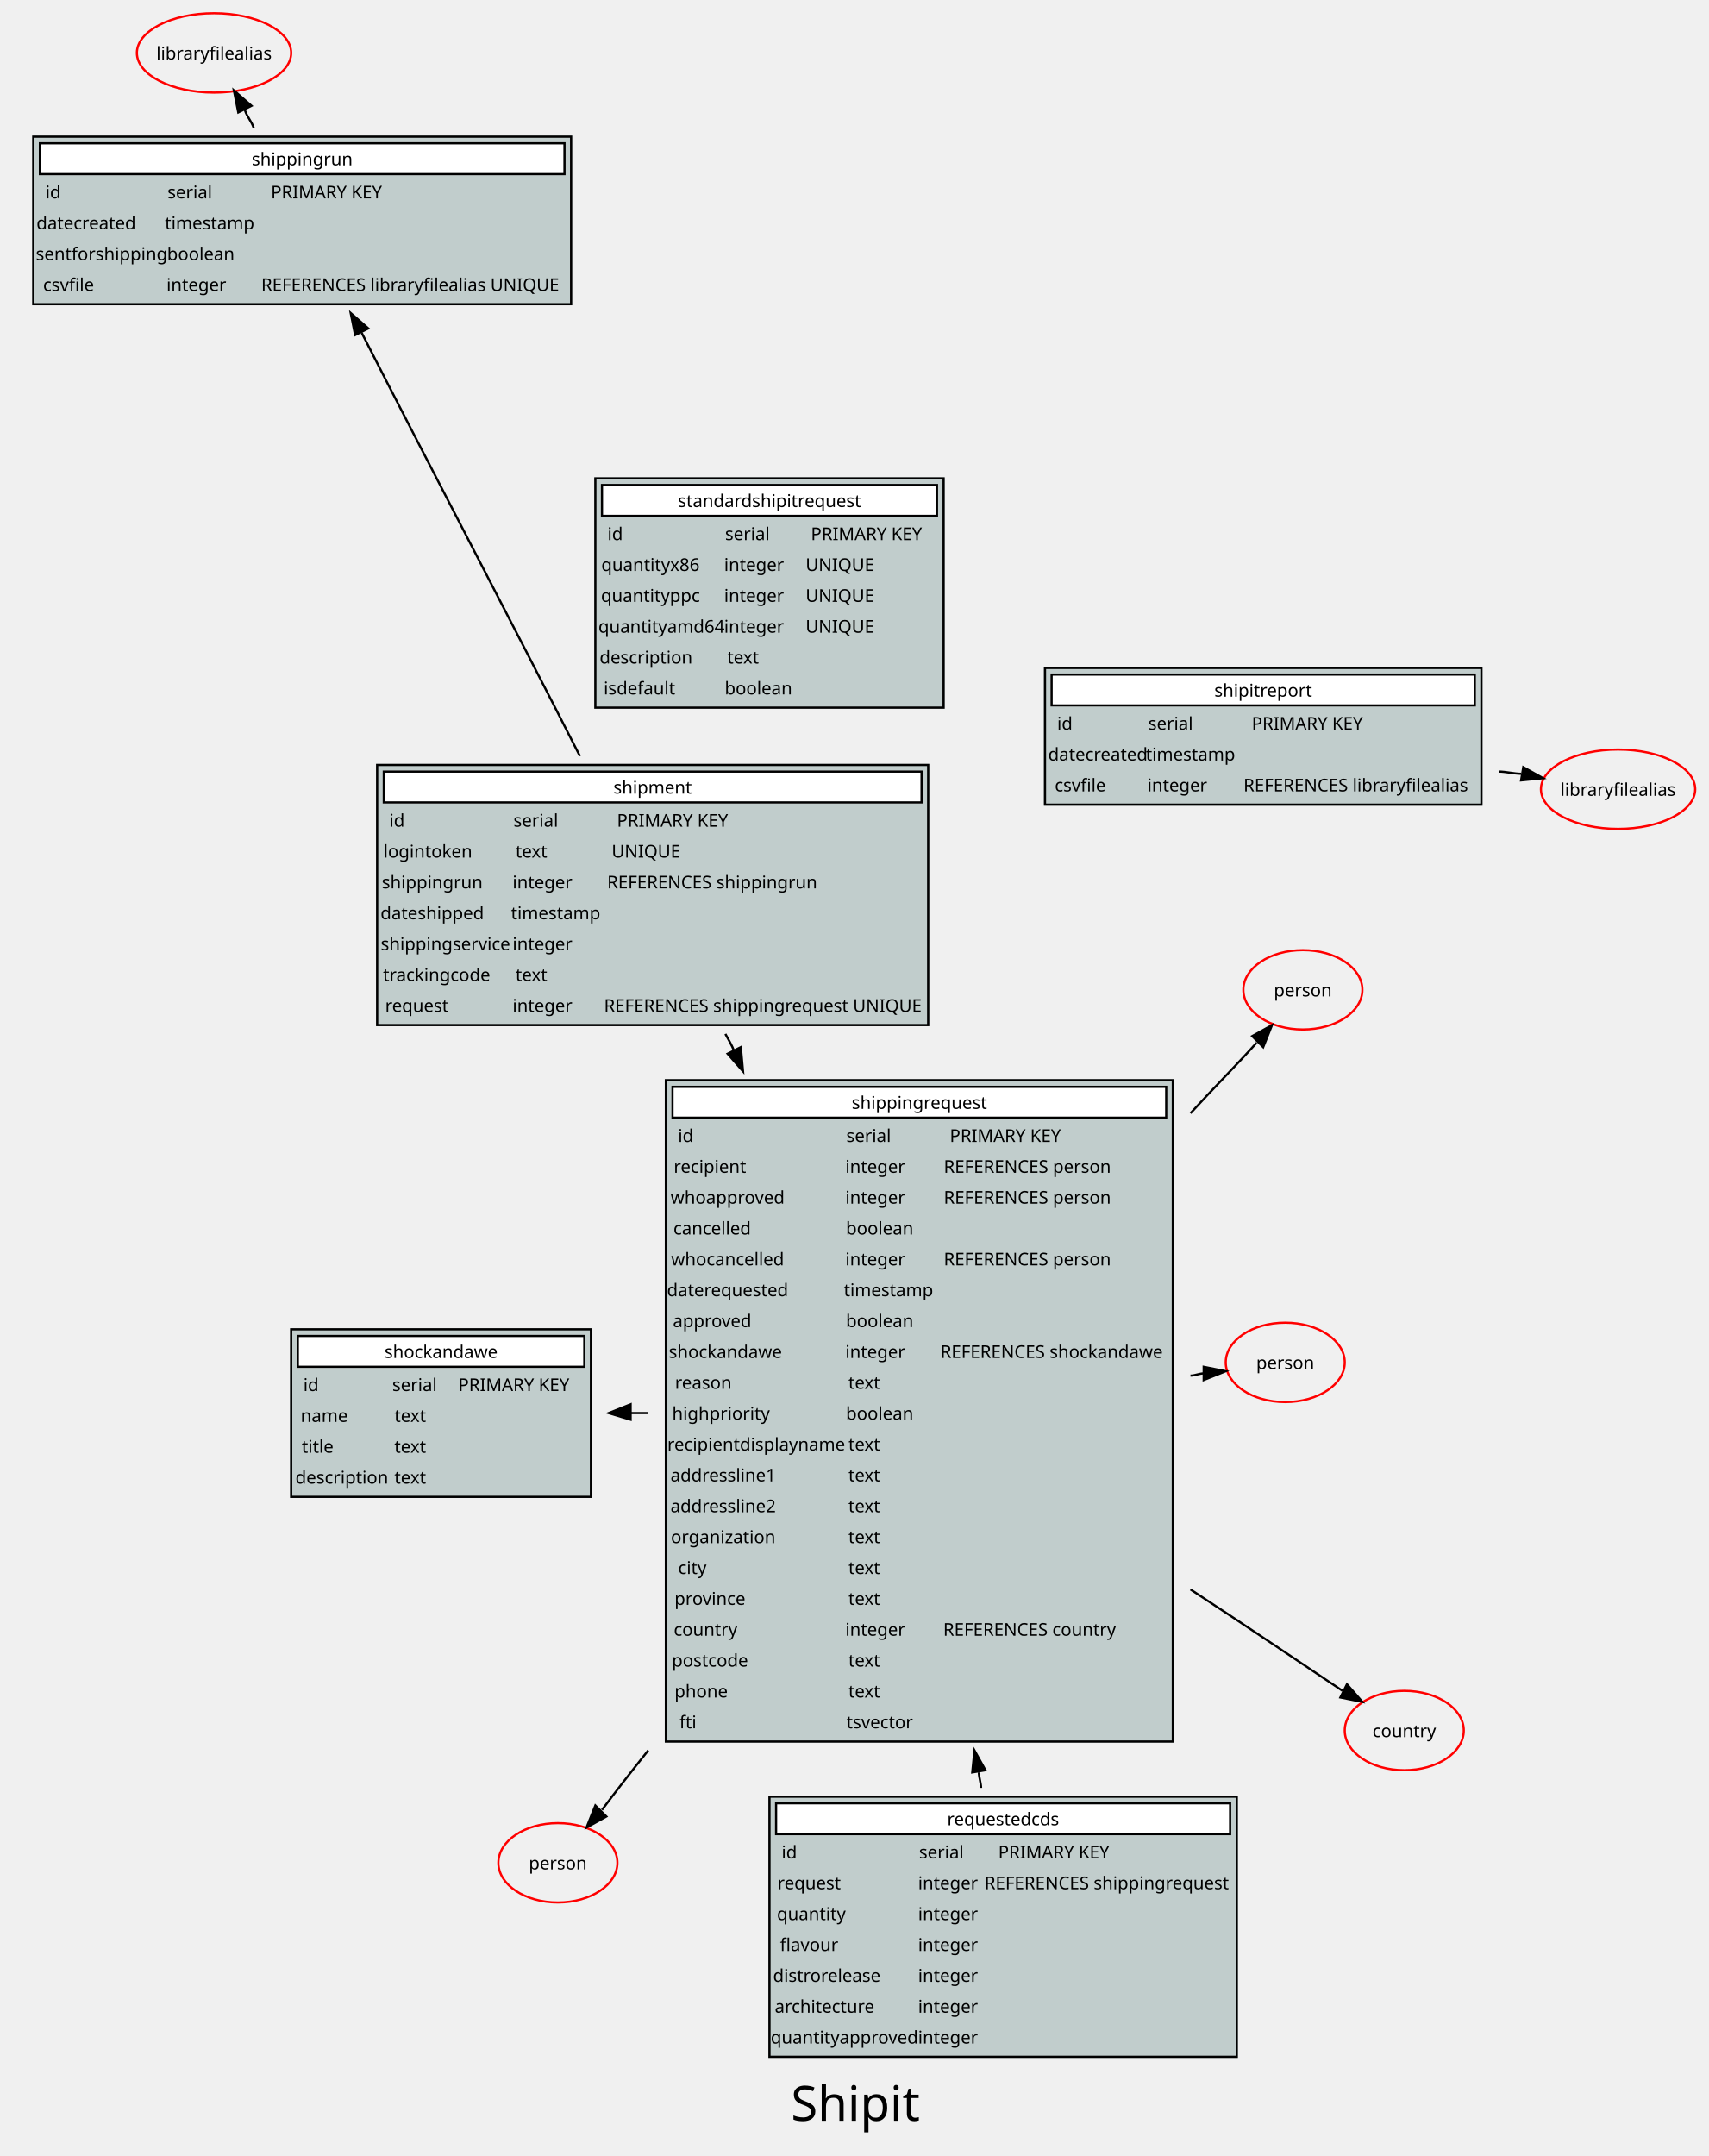
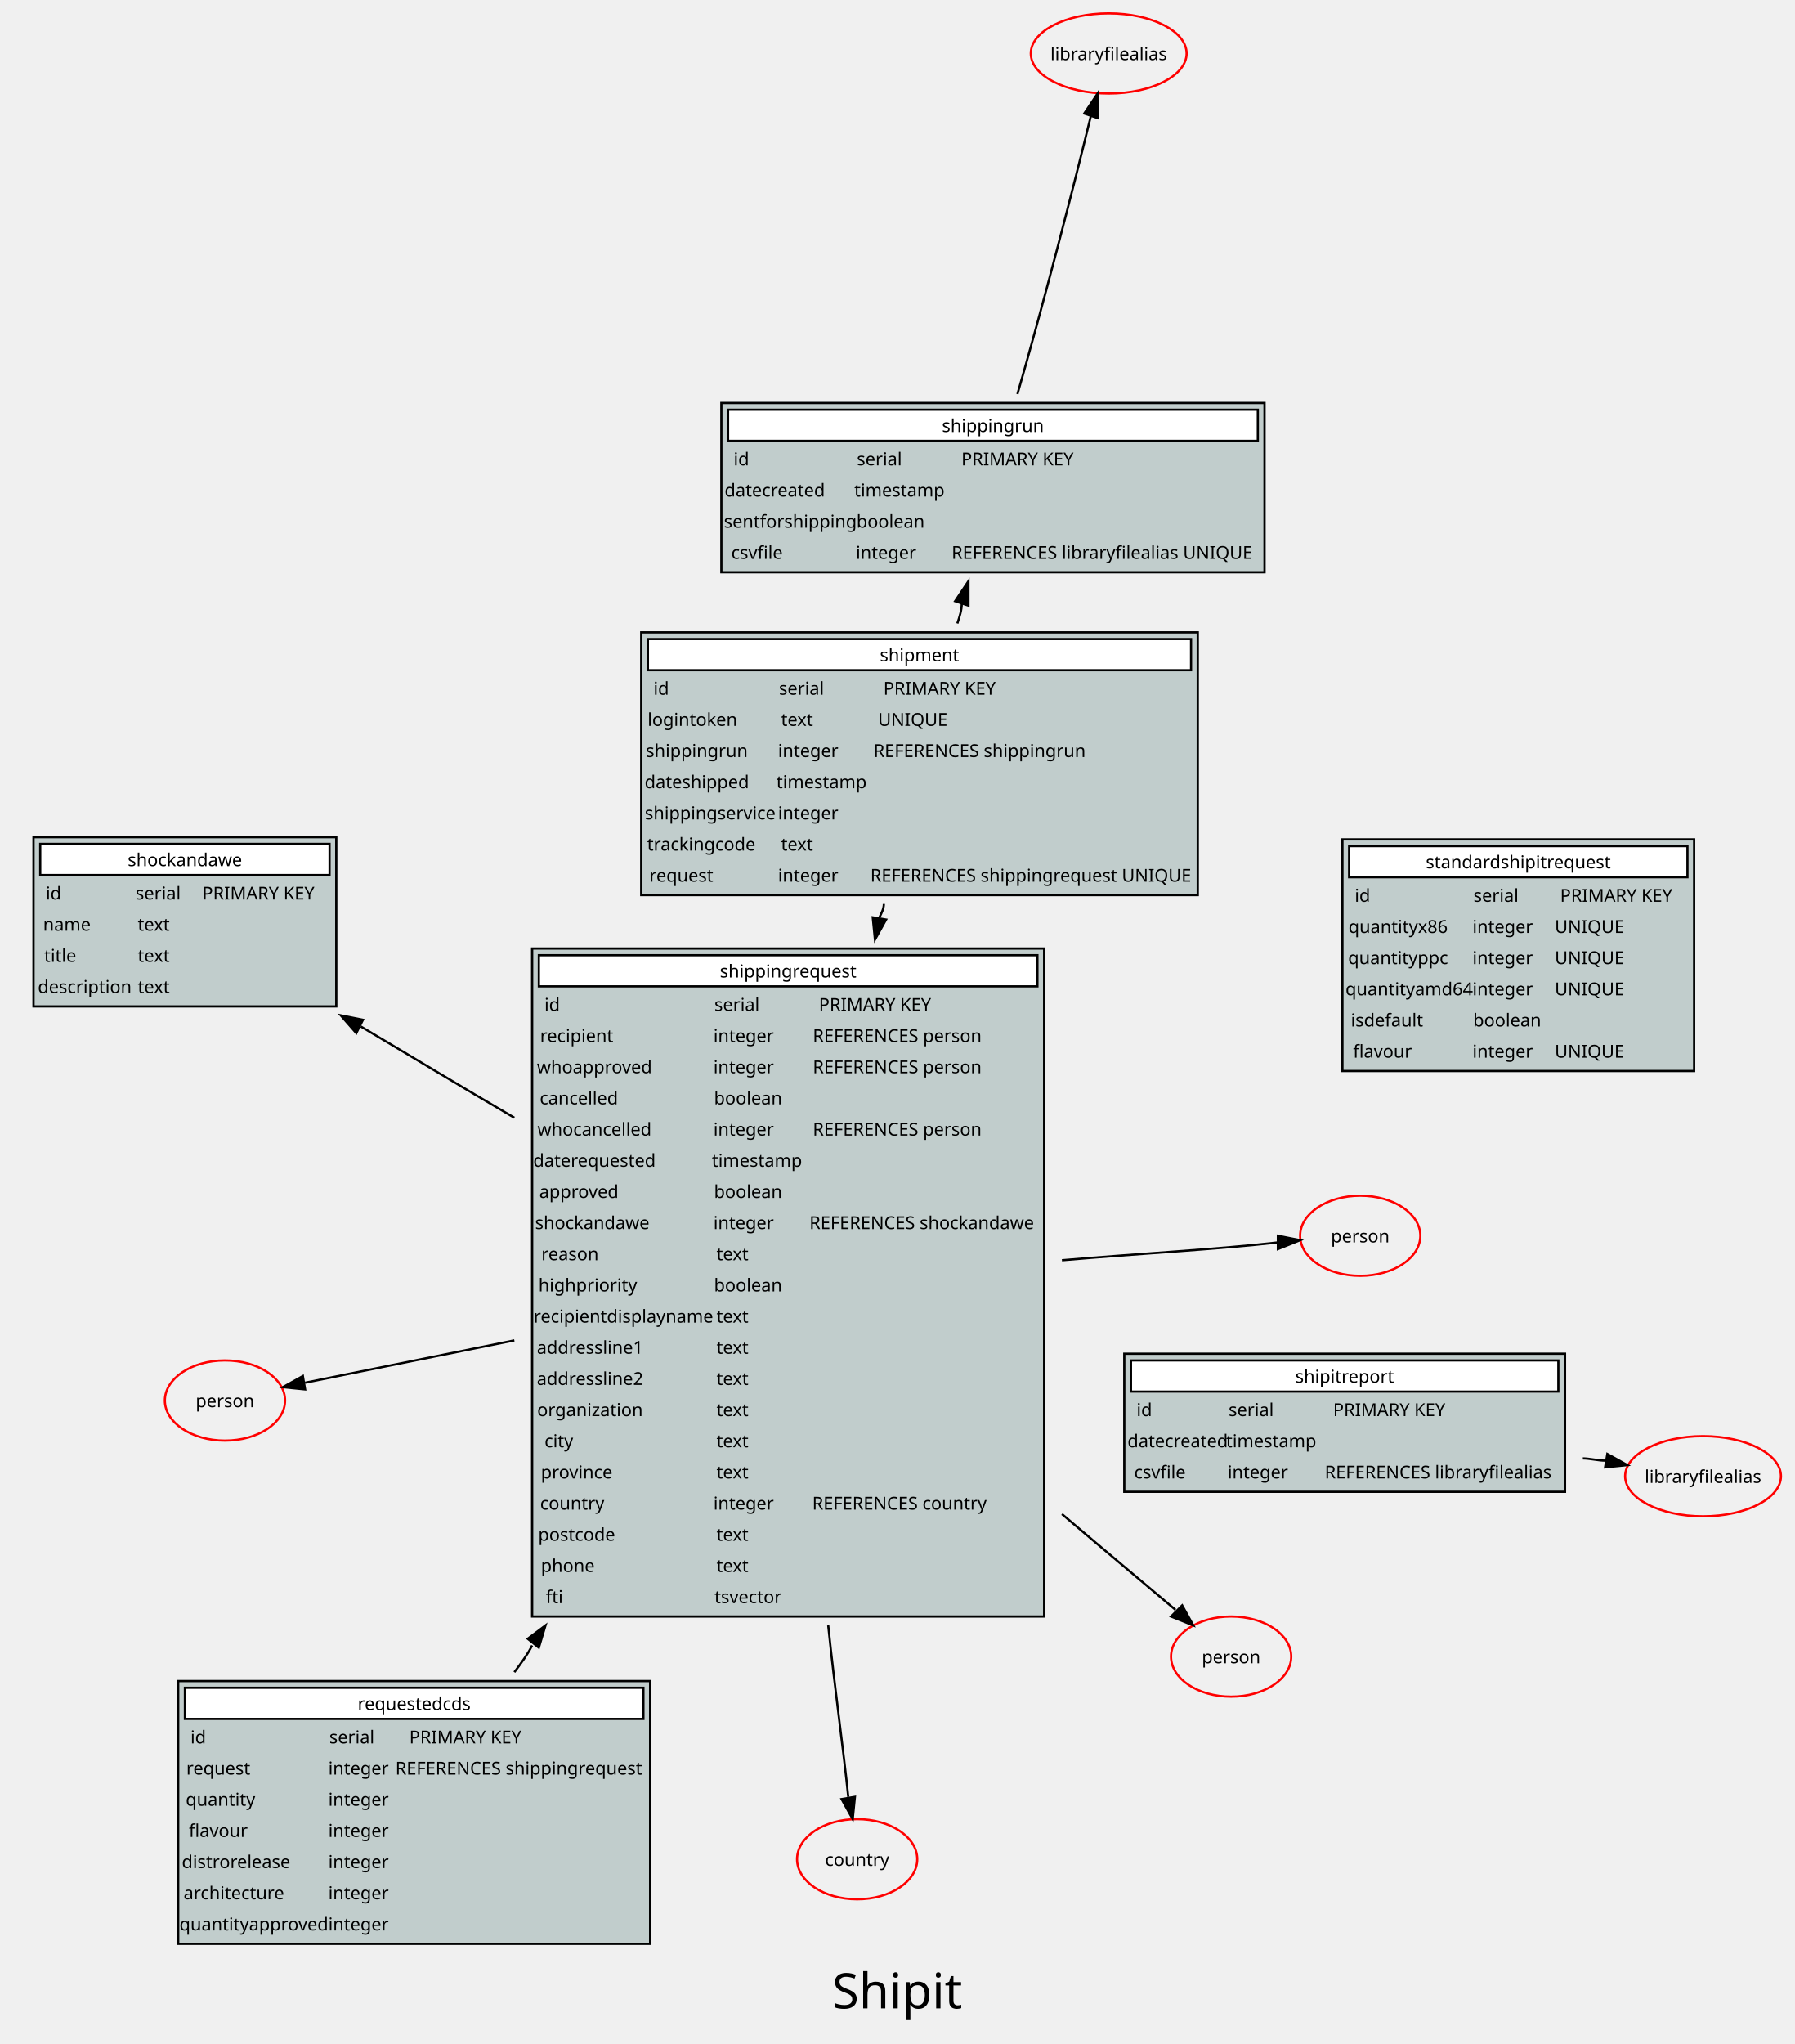
- <svg xmlns="http://www.w3.org/2000/svg" width="776px" height="979px" viewBox="-1 -1 775 978">
+ <svg xmlns="http://www.w3.org/2000/svg" width="807px" height="919px" viewBox="-1 -1 806 918">
  <g id="graph0" class="graph" style="font-family:Times-Roman;font-size:14.00;">
-     <text text-anchor="middle" style="font-size:22.00;" x="387" y="961">Shipit</text>
+     <text text-anchor="middle" style="font-size:22.00;" x="402" y="901">Shipit</text>
    <g id="node1" class="node">
-       <polygon style="fill:#c1cdcc;stroke:#c1cdcc;" points="348,932 348,814 560,814 560,932 348,932" />
-       <polygon style="fill:white;stroke:white;" points="351,831 351,817 557,817 557,831 351,831" />
-       <text text-anchor="middle" style="font-size:8.00;" x="454" y="827">requestedcds</text>
-       <polygon style="fill:none;stroke:black;" points="351,831 351,817 557,817 557,831 351,831" />
-       <text text-anchor="middle" style="font-size:8.00;" x="357" y="842">id</text>
-       <text text-anchor="middle" style="font-size:8.00;" x="426" y="842">serial</text>
-       <text text-anchor="middle" style="font-size:8.00;" x="477" y="842"> PRIMARY KEY </text>
-       <text text-anchor="middle" style="font-size:8.00;" x="366" y="856">request</text>
-       <text text-anchor="middle" style="font-size:8.00;" x="429" y="856">integer</text>
-       <text text-anchor="middle" style="font-size:8.00;" x="501" y="856"> REFERENCES shippingrequest </text>
-       <text text-anchor="middle" style="font-size:8.00;" x="367" y="870">quantity</text>
-       <text text-anchor="middle" style="font-size:8.00;" x="429" y="870">integer</text>
-       <text text-anchor="middle" style="font-size:8.00;" x="366" y="884">flavour</text>
-       <text text-anchor="middle" style="font-size:8.00;" x="429" y="884">integer</text>
-       <text text-anchor="middle" style="font-size:8.00;" x="374" y="898">distrorelease</text>
-       <text text-anchor="middle" style="font-size:8.00;" x="429" y="898">integer</text>
-       <text text-anchor="middle" style="font-size:8.00;" x="373" y="912">architecture</text>
-       <text text-anchor="middle" style="font-size:8.00;" x="429" y="912">integer</text>
-       <text text-anchor="middle" style="font-size:8.00;" x="382" y="926">quantityapproved</text>
-       <text text-anchor="middle" style="font-size:8.00;" x="429" y="926">integer</text>
-       <polygon style="fill:none;stroke:black;" points="348,932 348,814 560,814 560,932 348,932" />
+       <polygon style="fill:#c1cdcc;stroke:#c1cdcc;" points="79,872 79,754 291,754 291,872 79,872" />
+       <polygon style="fill:white;stroke:white;" points="82,771 82,757 288,757 288,771 82,771" />
+       <text text-anchor="middle" style="font-size:8.00;" x="185" y="767">requestedcds</text>
+       <polygon style="fill:none;stroke:black;" points="82,771 82,757 288,757 288,771 82,771" />
+       <text text-anchor="middle" style="font-size:8.00;" x="88" y="782">id</text>
+       <text text-anchor="middle" style="font-size:8.00;" x="157" y="782">serial</text>
+       <text text-anchor="middle" style="font-size:8.00;" x="208" y="782"> PRIMARY KEY </text>
+       <text text-anchor="middle" style="font-size:8.00;" x="97" y="796">request</text>
+       <text text-anchor="middle" style="font-size:8.00;" x="160" y="796">integer</text>
+       <text text-anchor="middle" style="font-size:8.00;" x="232" y="796"> REFERENCES shippingrequest </text>
+       <text text-anchor="middle" style="font-size:8.00;" x="98" y="810">quantity</text>
+       <text text-anchor="middle" style="font-size:8.00;" x="160" y="810">integer</text>
+       <text text-anchor="middle" style="font-size:8.00;" x="97" y="824">flavour</text>
+       <text text-anchor="middle" style="font-size:8.00;" x="160" y="824">integer</text>
+       <text text-anchor="middle" style="font-size:8.00;" x="105" y="838">distrorelease</text>
+       <text text-anchor="middle" style="font-size:8.00;" x="160" y="838">integer</text>
+       <text text-anchor="middle" style="font-size:8.00;" x="104" y="852">architecture</text>
+       <text text-anchor="middle" style="font-size:8.00;" x="160" y="852">integer</text>
+       <text text-anchor="middle" style="font-size:8.00;" x="113" y="866">quantityapproved</text>
+       <text text-anchor="middle" style="font-size:8.00;" x="160" y="866">integer</text>
+       <polygon style="fill:none;stroke:black;" points="79,872 79,754 291,754 291,872 79,872" />
    </g>
    <g id="node4" class="node">
-       <polygon style="fill:#c1cdcc;stroke:#c1cdcc;" points="301,789 301,489 531,489 531,789 301,789" />
-       <polygon style="fill:white;stroke:white;" points="304,506 304,492 528,492 528,506 304,506" />
-       <text text-anchor="middle" style="font-size:8.00;" x="416" y="502">shippingrequest</text>
-       <polygon style="fill:none;stroke:black;" points="304,506 304,492 528,492 528,506 304,506" />
-       <text text-anchor="middle" style="font-size:8.00;" x="310" y="517">id</text>
-       <text text-anchor="middle" style="font-size:8.00;" x="393" y="517">serial</text>
-       <text text-anchor="middle" style="font-size:8.00;" x="455" y="517"> PRIMARY KEY </text>
-       <text text-anchor="middle" style="font-size:8.00;" x="321" y="531">recipient</text>
-       <text text-anchor="middle" style="font-size:8.00;" x="396" y="531">integer</text>
-       <text text-anchor="middle" style="font-size:8.00;" x="465" y="531"> REFERENCES person </text>
-       <text text-anchor="middle" style="font-size:8.00;" x="329" y="545">whoapproved</text>
-       <text text-anchor="middle" style="font-size:8.00;" x="396" y="545">integer</text>
-       <text text-anchor="middle" style="font-size:8.00;" x="465" y="545"> REFERENCES person </text>
-       <text text-anchor="middle" style="font-size:8.00;" x="322" y="559">cancelled</text>
-       <text text-anchor="middle" style="font-size:8.00;" x="398" y="559">boolean</text>
-       <text text-anchor="middle" style="font-size:8.00;" x="329" y="573">whocancelled</text>
-       <text text-anchor="middle" style="font-size:8.00;" x="396" y="573">integer</text>
-       <text text-anchor="middle" style="font-size:8.00;" x="465" y="573"> REFERENCES person </text>
-       <text text-anchor="middle" style="font-size:8.00;" x="329" y="587">daterequested</text>
-       <text text-anchor="middle" style="font-size:8.00;" x="402" y="587">timestamp</text>
-       <text text-anchor="middle" style="font-size:8.00;" x="322" y="601">approved</text>
-       <text text-anchor="middle" style="font-size:8.00;" x="398" y="601">boolean</text>
-       <text text-anchor="middle" style="font-size:8.00;" x="328" y="615">shockandawe</text>
-       <text text-anchor="middle" style="font-size:8.00;" x="396" y="615">integer</text>
-       <text text-anchor="middle" style="font-size:8.00;" x="476" y="615"> REFERENCES shockandawe </text>
-       <text text-anchor="middle" style="font-size:8.00;" x="318" y="629">reason</text>
-       <text text-anchor="middle" style="font-size:8.00;" x="391" y="629">text</text>
-       <text text-anchor="middle" style="font-size:8.00;" x="326" y="643">highpriority</text>
-       <text text-anchor="middle" style="font-size:8.00;" x="398" y="643">boolean</text>
-       <text text-anchor="middle" style="font-size:8.00;" x="342" y="657">recipientdisplayname</text>
-       <text text-anchor="middle" style="font-size:8.00;" x="391" y="657">text</text>
-       <text text-anchor="middle" style="font-size:8.00;" x="327" y="671">addressline1</text>
-       <text text-anchor="middle" style="font-size:8.00;" x="391" y="671">text</text>
-       <text text-anchor="middle" style="font-size:8.00;" x="327" y="685">addressline2</text>
-       <text text-anchor="middle" style="font-size:8.00;" x="391" y="685">text</text>
-       <text text-anchor="middle" style="font-size:8.00;" x="327" y="699">organization</text>
-       <text text-anchor="middle" style="font-size:8.00;" x="391" y="699">text</text>
-       <text text-anchor="middle" style="font-size:8.00;" x="313" y="713">city</text>
-       <text text-anchor="middle" style="font-size:8.00;" x="391" y="713">text</text>
-       <text text-anchor="middle" style="font-size:8.00;" x="321" y="727">province</text>
-       <text text-anchor="middle" style="font-size:8.00;" x="391" y="727">text</text>
-       <text text-anchor="middle" style="font-size:8.00;" x="319" y="741">country</text>
-       <text text-anchor="middle" style="font-size:8.00;" x="396" y="741">integer</text>
-       <text text-anchor="middle" style="font-size:8.00;" x="466" y="741"> REFERENCES country </text>
-       <text text-anchor="middle" style="font-size:8.00;" x="321" y="755">postcode</text>
-       <text text-anchor="middle" style="font-size:8.00;" x="391" y="755">text</text>
-       <text text-anchor="middle" style="font-size:8.00;" x="317" y="769">phone</text>
-       <text text-anchor="middle" style="font-size:8.00;" x="391" y="769">text</text>
-       <text text-anchor="middle" style="font-size:8.00;" x="311" y="783">fti</text>
-       <text text-anchor="middle" style="font-size:8.00;" x="398" y="783">tsvector</text>
-       <polygon style="fill:none;stroke:black;" points="301,789 301,489 531,489 531,789 301,789" />
+       <polygon style="fill:#c1cdcc;stroke:#c1cdcc;" points="238,725 238,425 468,425 468,725 238,725" />
+       <polygon style="fill:white;stroke:white;" points="241,442 241,428 465,428 465,442 241,442" />
+       <text text-anchor="middle" style="font-size:8.00;" x="353" y="438">shippingrequest</text>
+       <polygon style="fill:none;stroke:black;" points="241,442 241,428 465,428 465,442 241,442" />
+       <text text-anchor="middle" style="font-size:8.00;" x="247" y="453">id</text>
+       <text text-anchor="middle" style="font-size:8.00;" x="330" y="453">serial</text>
+       <text text-anchor="middle" style="font-size:8.00;" x="392" y="453"> PRIMARY KEY </text>
+       <text text-anchor="middle" style="font-size:8.00;" x="258" y="467">recipient</text>
+       <text text-anchor="middle" style="font-size:8.00;" x="333" y="467">integer</text>
+       <text text-anchor="middle" style="font-size:8.00;" x="402" y="467"> REFERENCES person </text>
+       <text text-anchor="middle" style="font-size:8.00;" x="266" y="481">whoapproved</text>
+       <text text-anchor="middle" style="font-size:8.00;" x="333" y="481">integer</text>
+       <text text-anchor="middle" style="font-size:8.00;" x="402" y="481"> REFERENCES person </text>
+       <text text-anchor="middle" style="font-size:8.00;" x="259" y="495">cancelled</text>
+       <text text-anchor="middle" style="font-size:8.00;" x="335" y="495">boolean</text>
+       <text text-anchor="middle" style="font-size:8.00;" x="266" y="509">whocancelled</text>
+       <text text-anchor="middle" style="font-size:8.00;" x="333" y="509">integer</text>
+       <text text-anchor="middle" style="font-size:8.00;" x="402" y="509"> REFERENCES person </text>
+       <text text-anchor="middle" style="font-size:8.00;" x="266" y="523">daterequested</text>
+       <text text-anchor="middle" style="font-size:8.00;" x="339" y="523">timestamp</text>
+       <text text-anchor="middle" style="font-size:8.00;" x="259" y="537">approved</text>
+       <text text-anchor="middle" style="font-size:8.00;" x="335" y="537">boolean</text>
+       <text text-anchor="middle" style="font-size:8.00;" x="265" y="551">shockandawe</text>
+       <text text-anchor="middle" style="font-size:8.00;" x="333" y="551">integer</text>
+       <text text-anchor="middle" style="font-size:8.00;" x="413" y="551"> REFERENCES shockandawe </text>
+       <text text-anchor="middle" style="font-size:8.00;" x="255" y="565">reason</text>
+       <text text-anchor="middle" style="font-size:8.00;" x="328" y="565">text</text>
+       <text text-anchor="middle" style="font-size:8.00;" x="263" y="579">highpriority</text>
+       <text text-anchor="middle" style="font-size:8.00;" x="335" y="579">boolean</text>
+       <text text-anchor="middle" style="font-size:8.00;" x="279" y="593">recipientdisplayname</text>
+       <text text-anchor="middle" style="font-size:8.00;" x="328" y="593">text</text>
+       <text text-anchor="middle" style="font-size:8.00;" x="264" y="607">addressline1</text>
+       <text text-anchor="middle" style="font-size:8.00;" x="328" y="607">text</text>
+       <text text-anchor="middle" style="font-size:8.00;" x="264" y="621">addressline2</text>
+       <text text-anchor="middle" style="font-size:8.00;" x="328" y="621">text</text>
+       <text text-anchor="middle" style="font-size:8.00;" x="264" y="635">organization</text>
+       <text text-anchor="middle" style="font-size:8.00;" x="328" y="635">text</text>
+       <text text-anchor="middle" style="font-size:8.00;" x="250" y="649">city</text>
+       <text text-anchor="middle" style="font-size:8.00;" x="328" y="649">text</text>
+       <text text-anchor="middle" style="font-size:8.00;" x="258" y="663">province</text>
+       <text text-anchor="middle" style="font-size:8.00;" x="328" y="663">text</text>
+       <text text-anchor="middle" style="font-size:8.00;" x="256" y="677">country</text>
+       <text text-anchor="middle" style="font-size:8.00;" x="333" y="677">integer</text>
+       <text text-anchor="middle" style="font-size:8.00;" x="403" y="677"> REFERENCES country </text>
+       <text text-anchor="middle" style="font-size:8.00;" x="258" y="691">postcode</text>
+       <text text-anchor="middle" style="font-size:8.00;" x="328" y="691">text</text>
+       <text text-anchor="middle" style="font-size:8.00;" x="254" y="705">phone</text>
+       <text text-anchor="middle" style="font-size:8.00;" x="328" y="705">text</text>
+       <text text-anchor="middle" style="font-size:8.00;" x="248" y="719">fti</text>
+       <text text-anchor="middle" style="font-size:8.00;" x="335" y="719">tsvector</text>
+       <polygon style="fill:none;stroke:black;" points="238,725 238,425 468,425 468,725 238,725" />
    </g>
    <g id="edge2" class="edge">
-       <path style="fill:none;stroke:black;" d="M444,810C444,808 443,805 443,803" />
-       <polygon style="fill:black;stroke:black;" points="440,803 441,793 446,802 440,803" />
+       <path style="fill:none;stroke:black;" d="M230,750C233,746 236,742 238,738" />
+       <polygon style="fill:black;stroke:black;" points="236,735 244,729 241,739 236,735" />
    </g>
    <g id="node2" class="node">
-       <polygon style="fill:#c1cdcc;stroke:#c1cdcc;" points="473,364 473,302 671,302 671,364 473,364" />
-       <polygon style="fill:white;stroke:white;" points="476,319 476,305 668,305 668,319 476,319" />
-       <text text-anchor="middle" style="font-size:8.00;" x="572" y="315">shipitreport</text>
-       <polygon style="fill:none;stroke:black;" points="476,319 476,305 668,305 668,319 476,319" />
-       <text text-anchor="middle" style="font-size:8.00;" x="482" y="330">id</text>
-       <text text-anchor="middle" style="font-size:8.00;" x="530" y="330">serial</text>
-       <text text-anchor="middle" style="font-size:8.00;" x="592" y="330"> PRIMARY KEY </text>
-       <text text-anchor="middle" style="font-size:8.00;" x="497" y="344">datecreated</text>
-       <text text-anchor="middle" style="font-size:8.00;" x="539" y="344">timestamp</text>
-       <text text-anchor="middle" style="font-size:8.00;" x="489" y="358">csvfile</text>
-       <text text-anchor="middle" style="font-size:8.00;" x="533" y="358">integer</text>
-       <text text-anchor="middle" style="font-size:8.00;" x="614" y="358"> REFERENCES libraryfilealias </text>
-       <polygon style="fill:none;stroke:black;" points="473,364 473,302 671,302 671,364 473,364" />
+       <polygon style="fill:#c1cdcc;stroke:#c1cdcc;" points="504,669 504,607 702,607 702,669 504,669" />
+       <polygon style="fill:white;stroke:white;" points="507,624 507,610 699,610 699,624 507,624" />
+       <text text-anchor="middle" style="font-size:8.00;" x="603" y="620">shipitreport</text>
+       <polygon style="fill:none;stroke:black;" points="507,624 507,610 699,610 699,624 507,624" />
+       <text text-anchor="middle" style="font-size:8.00;" x="513" y="635">id</text>
+       <text text-anchor="middle" style="font-size:8.00;" x="561" y="635">serial</text>
+       <text text-anchor="middle" style="font-size:8.00;" x="623" y="635"> PRIMARY KEY </text>
+       <text text-anchor="middle" style="font-size:8.00;" x="528" y="649">datecreated</text>
+       <text text-anchor="middle" style="font-size:8.00;" x="570" y="649">timestamp</text>
+       <text text-anchor="middle" style="font-size:8.00;" x="520" y="663">csvfile</text>
+       <text text-anchor="middle" style="font-size:8.00;" x="564" y="663">integer</text>
+       <text text-anchor="middle" style="font-size:8.00;" x="645" y="663"> REFERENCES libraryfilealias </text>
+       <polygon style="fill:none;stroke:black;" points="504,669 504,607 702,607 702,669 504,669" />
    </g>
    <g id="node9" class="node">
-       <ellipse cx="733" cy="357" rx="35" ry="18" style="fill:none;stroke:red;" />
-       <text text-anchor="middle" style="font-size:8.00;" x="733" y="360">libraryfilealias</text>
+       <ellipse cx="764" cy="662" rx="35" ry="18" style="fill:none;stroke:red;" />
+       <text text-anchor="middle" style="font-size:8.00;" x="764" y="665">libraryfilealias</text>
    </g>
    <g id="edge4" class="edge">
-       <path style="fill:none;stroke:black;" d="M679,349C682,349 686,350 689,350" />
-       <polygon style="fill:black;stroke:black;" points="690,347 699,352 689,353 690,347" />
+       <path style="fill:none;stroke:black;" d="M710,654C713,654 717,655 720,655" />
+       <polygon style="fill:black;stroke:black;" points="721,652 730,657 720,658 721,652" />
    </g>
    <g id="node3" class="node">
-       <polygon style="fill:#c1cdcc;stroke:#c1cdcc;" points="170,464 170,346 420,346 420,464 170,464" />
-       <polygon style="fill:white;stroke:white;" points="173,363 173,349 417,349 417,363 173,363" />
-       <text text-anchor="middle" style="font-size:8.00;" x="295" y="359">shipment</text>
-       <polygon style="fill:none;stroke:black;" points="173,363 173,349 417,349 417,363 173,363" />
-       <text text-anchor="middle" style="font-size:8.00;" x="179" y="374">id</text>
-       <text text-anchor="middle" style="font-size:8.00;" x="242" y="374">serial</text>
-       <text text-anchor="middle" style="font-size:8.00;" x="304" y="374"> PRIMARY KEY </text>
-       <text text-anchor="middle" style="font-size:8.00;" x="193" y="388">logintoken</text>
-       <text text-anchor="middle" style="font-size:8.00;" x="240" y="388">text</text>
-       <text text-anchor="middle" style="font-size:8.00;" x="292" y="388"> UNIQUE </text>
-       <text text-anchor="middle" style="font-size:8.00;" x="195" y="402">shippingrun</text>
-       <text text-anchor="middle" style="font-size:8.00;" x="245" y="402">integer</text>
-       <text text-anchor="middle" style="font-size:8.00;" x="322" y="402"> REFERENCES shippingrun </text>
-       <text text-anchor="middle" style="font-size:8.00;" x="195" y="416">dateshipped</text>
-       <text text-anchor="middle" style="font-size:8.00;" x="251" y="416">timestamp</text>
-       <text text-anchor="middle" style="font-size:8.00;" x="201" y="430">shippingservice</text>
-       <text text-anchor="middle" style="font-size:8.00;" x="245" y="430">integer</text>
-       <text text-anchor="middle" style="font-size:8.00;" x="197" y="444">trackingcode</text>
-       <text text-anchor="middle" style="font-size:8.00;" x="240" y="444">text</text>
-       <text text-anchor="middle" style="font-size:8.00;" x="188" y="458">request</text>
-       <text text-anchor="middle" style="font-size:8.00;" x="245" y="458">integer</text>
-       <text text-anchor="middle" style="font-size:8.00;" x="345" y="458"> REFERENCES shippingrequest UNIQUE </text>
-       <polygon style="fill:none;stroke:black;" points="170,464 170,346 420,346 420,464 170,464" />
+       <polygon style="fill:#c1cdcc;stroke:#c1cdcc;" points="287,401 287,283 537,283 537,401 287,401" />
+       <polygon style="fill:white;stroke:white;" points="290,300 290,286 534,286 534,300 290,300" />
+       <text text-anchor="middle" style="font-size:8.00;" x="412" y="296">shipment</text>
+       <polygon style="fill:none;stroke:black;" points="290,300 290,286 534,286 534,300 290,300" />
+       <text text-anchor="middle" style="font-size:8.00;" x="296" y="311">id</text>
+       <text text-anchor="middle" style="font-size:8.00;" x="359" y="311">serial</text>
+       <text text-anchor="middle" style="font-size:8.00;" x="421" y="311"> PRIMARY KEY </text>
+       <text text-anchor="middle" style="font-size:8.00;" x="310" y="325">logintoken</text>
+       <text text-anchor="middle" style="font-size:8.00;" x="357" y="325">text</text>
+       <text text-anchor="middle" style="font-size:8.00;" x="409" y="325"> UNIQUE </text>
+       <text text-anchor="middle" style="font-size:8.00;" x="312" y="339">shippingrun</text>
+       <text text-anchor="middle" style="font-size:8.00;" x="362" y="339">integer</text>
+       <text text-anchor="middle" style="font-size:8.00;" x="439" y="339"> REFERENCES shippingrun </text>
+       <text text-anchor="middle" style="font-size:8.00;" x="312" y="353">dateshipped</text>
+       <text text-anchor="middle" style="font-size:8.00;" x="368" y="353">timestamp</text>
+       <text text-anchor="middle" style="font-size:8.00;" x="318" y="367">shippingservice</text>
+       <text text-anchor="middle" style="font-size:8.00;" x="362" y="367">integer</text>
+       <text text-anchor="middle" style="font-size:8.00;" x="314" y="381">trackingcode</text>
+       <text text-anchor="middle" style="font-size:8.00;" x="357" y="381">text</text>
+       <text text-anchor="middle" style="font-size:8.00;" x="305" y="395">request</text>
+       <text text-anchor="middle" style="font-size:8.00;" x="362" y="395">integer</text>
+       <text text-anchor="middle" style="font-size:8.00;" x="462" y="395"> REFERENCES shippingrequest UNIQUE </text>
+       <polygon style="fill:none;stroke:black;" points="287,401 287,283 537,283 537,401 287,401" />
    </g>
    <g id="edge8" class="edge">
-       <path style="fill:none;stroke:black;" d="M328,468C329,470 331,473 332,476" />
-       <polygon style="fill:black;stroke:black;" points="335,474 336,485 329,477 335,474" />
+       <path style="fill:none;stroke:black;" d="M396,405C396,407 395,409 394,411" />
+       <polygon style="fill:black;stroke:black;" points="397,412 392,421 391,411 397,412" />
    </g>
    <g id="node5" class="node">
-       <polygon style="fill:#c1cdcc;stroke:#c1cdcc;" points="14,137 14,61 258,61 258,137 14,137" />
-       <polygon style="fill:white;stroke:white;" points="17,78 17,64 255,64 255,78 17,78" />
-       <text text-anchor="middle" style="font-size:8.00;" x="136" y="74">shippingrun</text>
-       <polygon style="fill:none;stroke:black;" points="17,78 17,64 255,64 255,78 17,78" />
-       <text text-anchor="middle" style="font-size:8.00;" x="23" y="89">id</text>
-       <text text-anchor="middle" style="font-size:8.00;" x="85" y="89">serial</text>
-       <text text-anchor="middle" style="font-size:8.00;" x="147" y="89"> PRIMARY KEY </text>
-       <text text-anchor="middle" style="font-size:8.00;" x="38" y="103">datecreated</text>
-       <text text-anchor="middle" style="font-size:8.00;" x="94" y="103">timestamp</text>
-       <text text-anchor="middle" style="font-size:8.00;" x="45" y="117">sentforshipping</text>
-       <text text-anchor="middle" style="font-size:8.00;" x="90" y="117">boolean</text>
-       <text text-anchor="middle" style="font-size:8.00;" x="30" y="131">csvfile</text>
-       <text text-anchor="middle" style="font-size:8.00;" x="88" y="131">integer</text>
-       <text text-anchor="middle" style="font-size:8.00;" x="185" y="131"> REFERENCES libraryfilealias UNIQUE </text>
-       <polygon style="fill:none;stroke:black;" points="14,137 14,61 258,61 258,137 14,137" />
+       <polygon style="fill:#c1cdcc;stroke:#c1cdcc;" points="323,256 323,180 567,180 567,256 323,256" />
+       <polygon style="fill:white;stroke:white;" points="326,197 326,183 564,183 564,197 326,197" />
+       <text text-anchor="middle" style="font-size:8.00;" x="445" y="193">shippingrun</text>
+       <polygon style="fill:none;stroke:black;" points="326,197 326,183 564,183 564,197 326,197" />
+       <text text-anchor="middle" style="font-size:8.00;" x="332" y="208">id</text>
+       <text text-anchor="middle" style="font-size:8.00;" x="394" y="208">serial</text>
+       <text text-anchor="middle" style="font-size:8.00;" x="456" y="208"> PRIMARY KEY </text>
+       <text text-anchor="middle" style="font-size:8.00;" x="347" y="222">datecreated</text>
+       <text text-anchor="middle" style="font-size:8.00;" x="403" y="222">timestamp</text>
+       <text text-anchor="middle" style="font-size:8.00;" x="354" y="236">sentforshipping</text>
+       <text text-anchor="middle" style="font-size:8.00;" x="399" y="236">boolean</text>
+       <text text-anchor="middle" style="font-size:8.00;" x="339" y="250">csvfile</text>
+       <text text-anchor="middle" style="font-size:8.00;" x="397" y="250">integer</text>
+       <text text-anchor="middle" style="font-size:8.00;" x="494" y="250"> REFERENCES libraryfilealias UNIQUE </text>
+       <polygon style="fill:none;stroke:black;" points="323,256 323,180 567,180 567,256 323,256" />
    </g>
    <g id="edge6" class="edge">
-       <path style="fill:none;stroke:black;" d="M262,342C233,285 190,203 163,150" />
-       <polygon style="fill:black;stroke:black;" points="160,151 158,141 166,148 160,151" />
+       <path style="fill:none;stroke:black;" d="M429,279C430,276 431,273 431,270" />
+       <polygon style="fill:black;stroke:black;" points="428,269 434,260 434,271 428,269" />
    </g>
    <g id="node6" class="node">
-       <polygon style="fill:#c1cdcc;stroke:#c1cdcc;" points="131,678 131,602 267,602 267,678 131,678" />
-       <polygon style="fill:white;stroke:white;" points="134,619 134,605 264,605 264,619 134,619" />
-       <text text-anchor="middle" style="font-size:8.00;" x="199" y="615">shockandawe</text>
-       <polygon style="fill:none;stroke:black;" points="134,619 134,605 264,605 264,619 134,619" />
-       <text text-anchor="middle" style="font-size:8.00;" x="140" y="630">id</text>
-       <text text-anchor="middle" style="font-size:8.00;" x="187" y="630">serial</text>
-       <text text-anchor="middle" style="font-size:8.00;" x="232" y="630"> PRIMARY KEY </text>
-       <text text-anchor="middle" style="font-size:8.00;" x="146" y="644">name</text>
-       <text text-anchor="middle" style="font-size:8.00;" x="185" y="644">text</text>
-       <text text-anchor="middle" style="font-size:8.00;" x="143" y="658">title</text>
-       <text text-anchor="middle" style="font-size:8.00;" x="185" y="658">text</text>
-       <text text-anchor="middle" style="font-size:8.00;" x="154" y="672">description</text>
-       <text text-anchor="middle" style="font-size:8.00;" x="185" y="672">text</text>
-       <polygon style="fill:none;stroke:black;" points="131,678 131,602 267,602 267,678 131,678" />
+       <polygon style="fill:#c1cdcc;stroke:#c1cdcc;" points="14,451 14,375 150,375 150,451 14,451" />
+       <polygon style="fill:white;stroke:white;" points="17,392 17,378 147,378 147,392 17,392" />
+       <text text-anchor="middle" style="font-size:8.00;" x="82" y="388">shockandawe</text>
+       <polygon style="fill:none;stroke:black;" points="17,392 17,378 147,378 147,392 17,392" />
+       <text text-anchor="middle" style="font-size:8.00;" x="23" y="403">id</text>
+       <text text-anchor="middle" style="font-size:8.00;" x="70" y="403">serial</text>
+       <text text-anchor="middle" style="font-size:8.00;" x="115" y="403"> PRIMARY KEY </text>
+       <text text-anchor="middle" style="font-size:8.00;" x="29" y="417">name</text>
+       <text text-anchor="middle" style="font-size:8.00;" x="68" y="417">text</text>
+       <text text-anchor="middle" style="font-size:8.00;" x="26" y="431">title</text>
+       <text text-anchor="middle" style="font-size:8.00;" x="68" y="431">text</text>
+       <text text-anchor="middle" style="font-size:8.00;" x="37" y="445">description</text>
+       <text text-anchor="middle" style="font-size:8.00;" x="68" y="445">text</text>
+       <polygon style="fill:none;stroke:black;" points="14,451 14,375 150,375 150,451 14,451" />
    </g>
    <g id="edge16" class="edge">
-       <path style="fill:none;stroke:black;" d="M293,640C290,640 288,640 285,640" />
-       <polygon style="fill:black;stroke:black;" points="285,643 275,640 285,636 285,643" />
+       <path style="fill:none;stroke:black;" d="M230,501C206,487 183,473 161,460" />
+       <polygon style="fill:black;stroke:black;" points="159,463 152,455 162,457 159,463" />
    </g>
    <g id="node13" class="node">
-       <ellipse cx="252" cy="844" rx="27" ry="18" style="fill:none;stroke:red;" />
-       <text text-anchor="middle" style="font-size:8.00;" x="252" y="847">person</text>
+       <ellipse cx="100" cy="628" rx="27" ry="18" style="fill:none;stroke:red;" />
+       <text text-anchor="middle" style="font-size:8.00;" x="100" y="631">person</text>
    </g>
    <g id="edge10" class="edge">
-       <path style="fill:none;stroke:black;" d="M293,793C285,803 278,812 272,820" />
-       <polygon style="fill:black;stroke:black;" points="274,823 265,828 269,818 274,823" />
+       <path style="fill:none;stroke:black;" d="M230,601C195,608 161,615 136,620" />
+       <polygon style="fill:black;stroke:black;" points="136,623 126,622 135,617 136,623" />
    </g>
    <g id="node15" class="node">
-       <ellipse cx="582" cy="617" rx="27" ry="18" style="fill:none;stroke:red;" />
-       <text text-anchor="middle" style="font-size:8.00;" x="582" y="620">person</text>
+       <ellipse cx="552" cy="743" rx="27" ry="18" style="fill:none;stroke:red;" />
+       <text text-anchor="middle" style="font-size:8.00;" x="552" y="746">person</text>
    </g>
    <g id="edge12" class="edge">
-       <path style="fill:none;stroke:black;" d="M539,623C541,623 543,622 545,622" />
-       <polygon style="fill:black;stroke:black;" points="545,619 555,621 545,625 545,619" />
+       <path style="fill:none;stroke:black;" d="M476,679C496,696 514,711 527,722" />
+       <polygon style="fill:black;stroke:black;" points="530,720 535,729 525,725 530,720" />
    </g>
    <g id="node17" class="node">
-       <ellipse cx="590" cy="448" rx="27" ry="18" style="fill:none;stroke:red;" />
-       <text text-anchor="middle" style="font-size:8.00;" x="590" y="451">person</text>
+       <ellipse cx="610" cy="554" rx="27" ry="18" style="fill:none;stroke:red;" />
+       <text text-anchor="middle" style="font-size:8.00;" x="610" y="557">person</text>
    </g>
    <g id="edge14" class="edge">
-       <path style="fill:none;stroke:black;" d="M539,504C550,492 561,481 569,472" />
-       <polygon style="fill:black;stroke:black;" points="567,469 576,464 572,474 567,469" />
+       <path style="fill:none;stroke:black;" d="M476,565C511,562 547,560 573,557" />
+       <polygon style="fill:black;stroke:black;" points="573,554 583,556 573,560 573,554" />
    </g>
    <g id="node20" class="node">
-       <ellipse cx="636" cy="784" rx="27" ry="18" style="fill:none;stroke:red;" />
-       <text text-anchor="middle" style="font-size:8.00;" x="636" y="787">country</text>
+       <ellipse cx="384" cy="834" rx="27" ry="18" style="fill:none;stroke:red;" />
+       <text text-anchor="middle" style="font-size:8.00;" x="384" y="837">country</text>
    </g>
    <g id="edge18" class="edge">
-       <path style="fill:none;stroke:black;" d="M539,720C565,737 590,754 608,766" />
-       <polygon style="fill:black;stroke:black;" points="610,763 617,771 607,769 610,763" />
+       <path style="fill:none;stroke:black;" d="M371,729C374,758 378,786 380,806" />
+       <polygon style="fill:black;stroke:black;" points="383,806 382,816 377,807 383,806" />
    </g>
    <g id="node22" class="node">
-       <ellipse cx="96" cy="23" rx="35" ry="18" style="fill:none;stroke:red;" />
-       <text text-anchor="middle" style="font-size:8.00;" x="96" y="26">libraryfilealias</text>
+       <ellipse cx="497" cy="23" rx="35" ry="18" style="fill:none;stroke:red;" />
+       <text text-anchor="middle" style="font-size:8.00;" x="497" y="26">libraryfilealias</text>
    </g>
    <g id="edge20" class="edge">
-       <path style="fill:none;stroke:black;" d="M114,57C113,54 111,52 110,49" />
-       <polygon style="fill:black;stroke:black;" points="107,50 105,40 113,47 107,50" />
+       <path style="fill:none;stroke:black;" d="M456,176C467,138 481,84 489,51" />
+       <polygon style="fill:black;stroke:black;" points="486,50 492,41 492,52 486,50" />
    </g>
    <g id="node7" class="node">
-       <polygon style="fill:#c1cdcc;stroke:#c1cdcc;" points="269,320 269,216 427,216 427,320 269,320" />
-       <polygon style="fill:white;stroke:white;" points="272,233 272,219 424,219 424,233 272,233" />
-       <text text-anchor="middle" style="font-size:8.00;" x="348" y="229">standardshipitrequest</text>
-       <polygon style="fill:none;stroke:black;" points="272,233 272,219 424,219 424,233 272,233" />
-       <text text-anchor="middle" style="font-size:8.00;" x="278" y="244">id</text>
-       <text text-anchor="middle" style="font-size:8.00;" x="338" y="244">serial</text>
-       <text text-anchor="middle" style="font-size:8.00;" x="392" y="244"> PRIMARY KEY </text>
-       <text text-anchor="middle" style="font-size:8.00;" x="294" y="258">quantityx86</text>
-       <text text-anchor="middle" style="font-size:8.00;" x="341" y="258">integer</text>
-       <text text-anchor="middle" style="font-size:8.00;" x="380" y="258"> UNIQUE </text>
-       <text text-anchor="middle" style="font-size:8.00;" x="294" y="272">quantityppc</text>
-       <text text-anchor="middle" style="font-size:8.00;" x="341" y="272">integer</text>
-       <text text-anchor="middle" style="font-size:8.00;" x="380" y="272"> UNIQUE </text>
-       <text text-anchor="middle" style="font-size:8.00;" x="299" y="286">quantityamd64</text>
-       <text text-anchor="middle" style="font-size:8.00;" x="341" y="286">integer</text>
-       <text text-anchor="middle" style="font-size:8.00;" x="380" y="286"> UNIQUE </text>
-       <text text-anchor="middle" style="font-size:8.00;" x="292" y="300">description</text>
-       <text text-anchor="middle" style="font-size:8.00;" x="336" y="300">text</text>
-       <text text-anchor="middle" style="font-size:8.00;" x="289" y="314">isdefault</text>
-       <text text-anchor="middle" style="font-size:8.00;" x="343" y="314">boolean</text>
-       <polygon style="fill:none;stroke:black;" points="269,320 269,216 427,216 427,320 269,320" />
+       <polygon style="fill:#c1cdcc;stroke:#c1cdcc;" points="602,480 602,376 760,376 760,480 602,480" />
+       <polygon style="fill:white;stroke:white;" points="605,393 605,379 757,379 757,393 605,393" />
+       <text text-anchor="middle" style="font-size:8.00;" x="681" y="389">standardshipitrequest</text>
+       <polygon style="fill:none;stroke:black;" points="605,393 605,379 757,379 757,393 605,393" />
+       <text text-anchor="middle" style="font-size:8.00;" x="611" y="404">id</text>
+       <text text-anchor="middle" style="font-size:8.00;" x="671" y="404">serial</text>
+       <text text-anchor="middle" style="font-size:8.00;" x="725" y="404"> PRIMARY KEY </text>
+       <text text-anchor="middle" style="font-size:8.00;" x="627" y="418">quantityx86</text>
+       <text text-anchor="middle" style="font-size:8.00;" x="674" y="418">integer</text>
+       <text text-anchor="middle" style="font-size:8.00;" x="713" y="418"> UNIQUE </text>
+       <text text-anchor="middle" style="font-size:8.00;" x="627" y="432">quantityppc</text>
+       <text text-anchor="middle" style="font-size:8.00;" x="674" y="432">integer</text>
+       <text text-anchor="middle" style="font-size:8.00;" x="713" y="432"> UNIQUE </text>
+       <text text-anchor="middle" style="font-size:8.00;" x="632" y="446">quantityamd64</text>
+       <text text-anchor="middle" style="font-size:8.00;" x="674" y="446">integer</text>
+       <text text-anchor="middle" style="font-size:8.00;" x="713" y="446"> UNIQUE </text>
+       <text text-anchor="middle" style="font-size:8.00;" x="622" y="460">isdefault</text>
+       <text text-anchor="middle" style="font-size:8.00;" x="676" y="460">boolean</text>
+       <text text-anchor="middle" style="font-size:8.00;" x="620" y="474">flavour</text>
+       <text text-anchor="middle" style="font-size:8.00;" x="674" y="474">integer</text>
+       <text text-anchor="middle" style="font-size:8.00;" x="713" y="474"> UNIQUE </text>
+       <polygon style="fill:none;stroke:black;" points="602,480 602,376 760,376 760,480 602,480" />
    </g>
  </g>
</svg>
